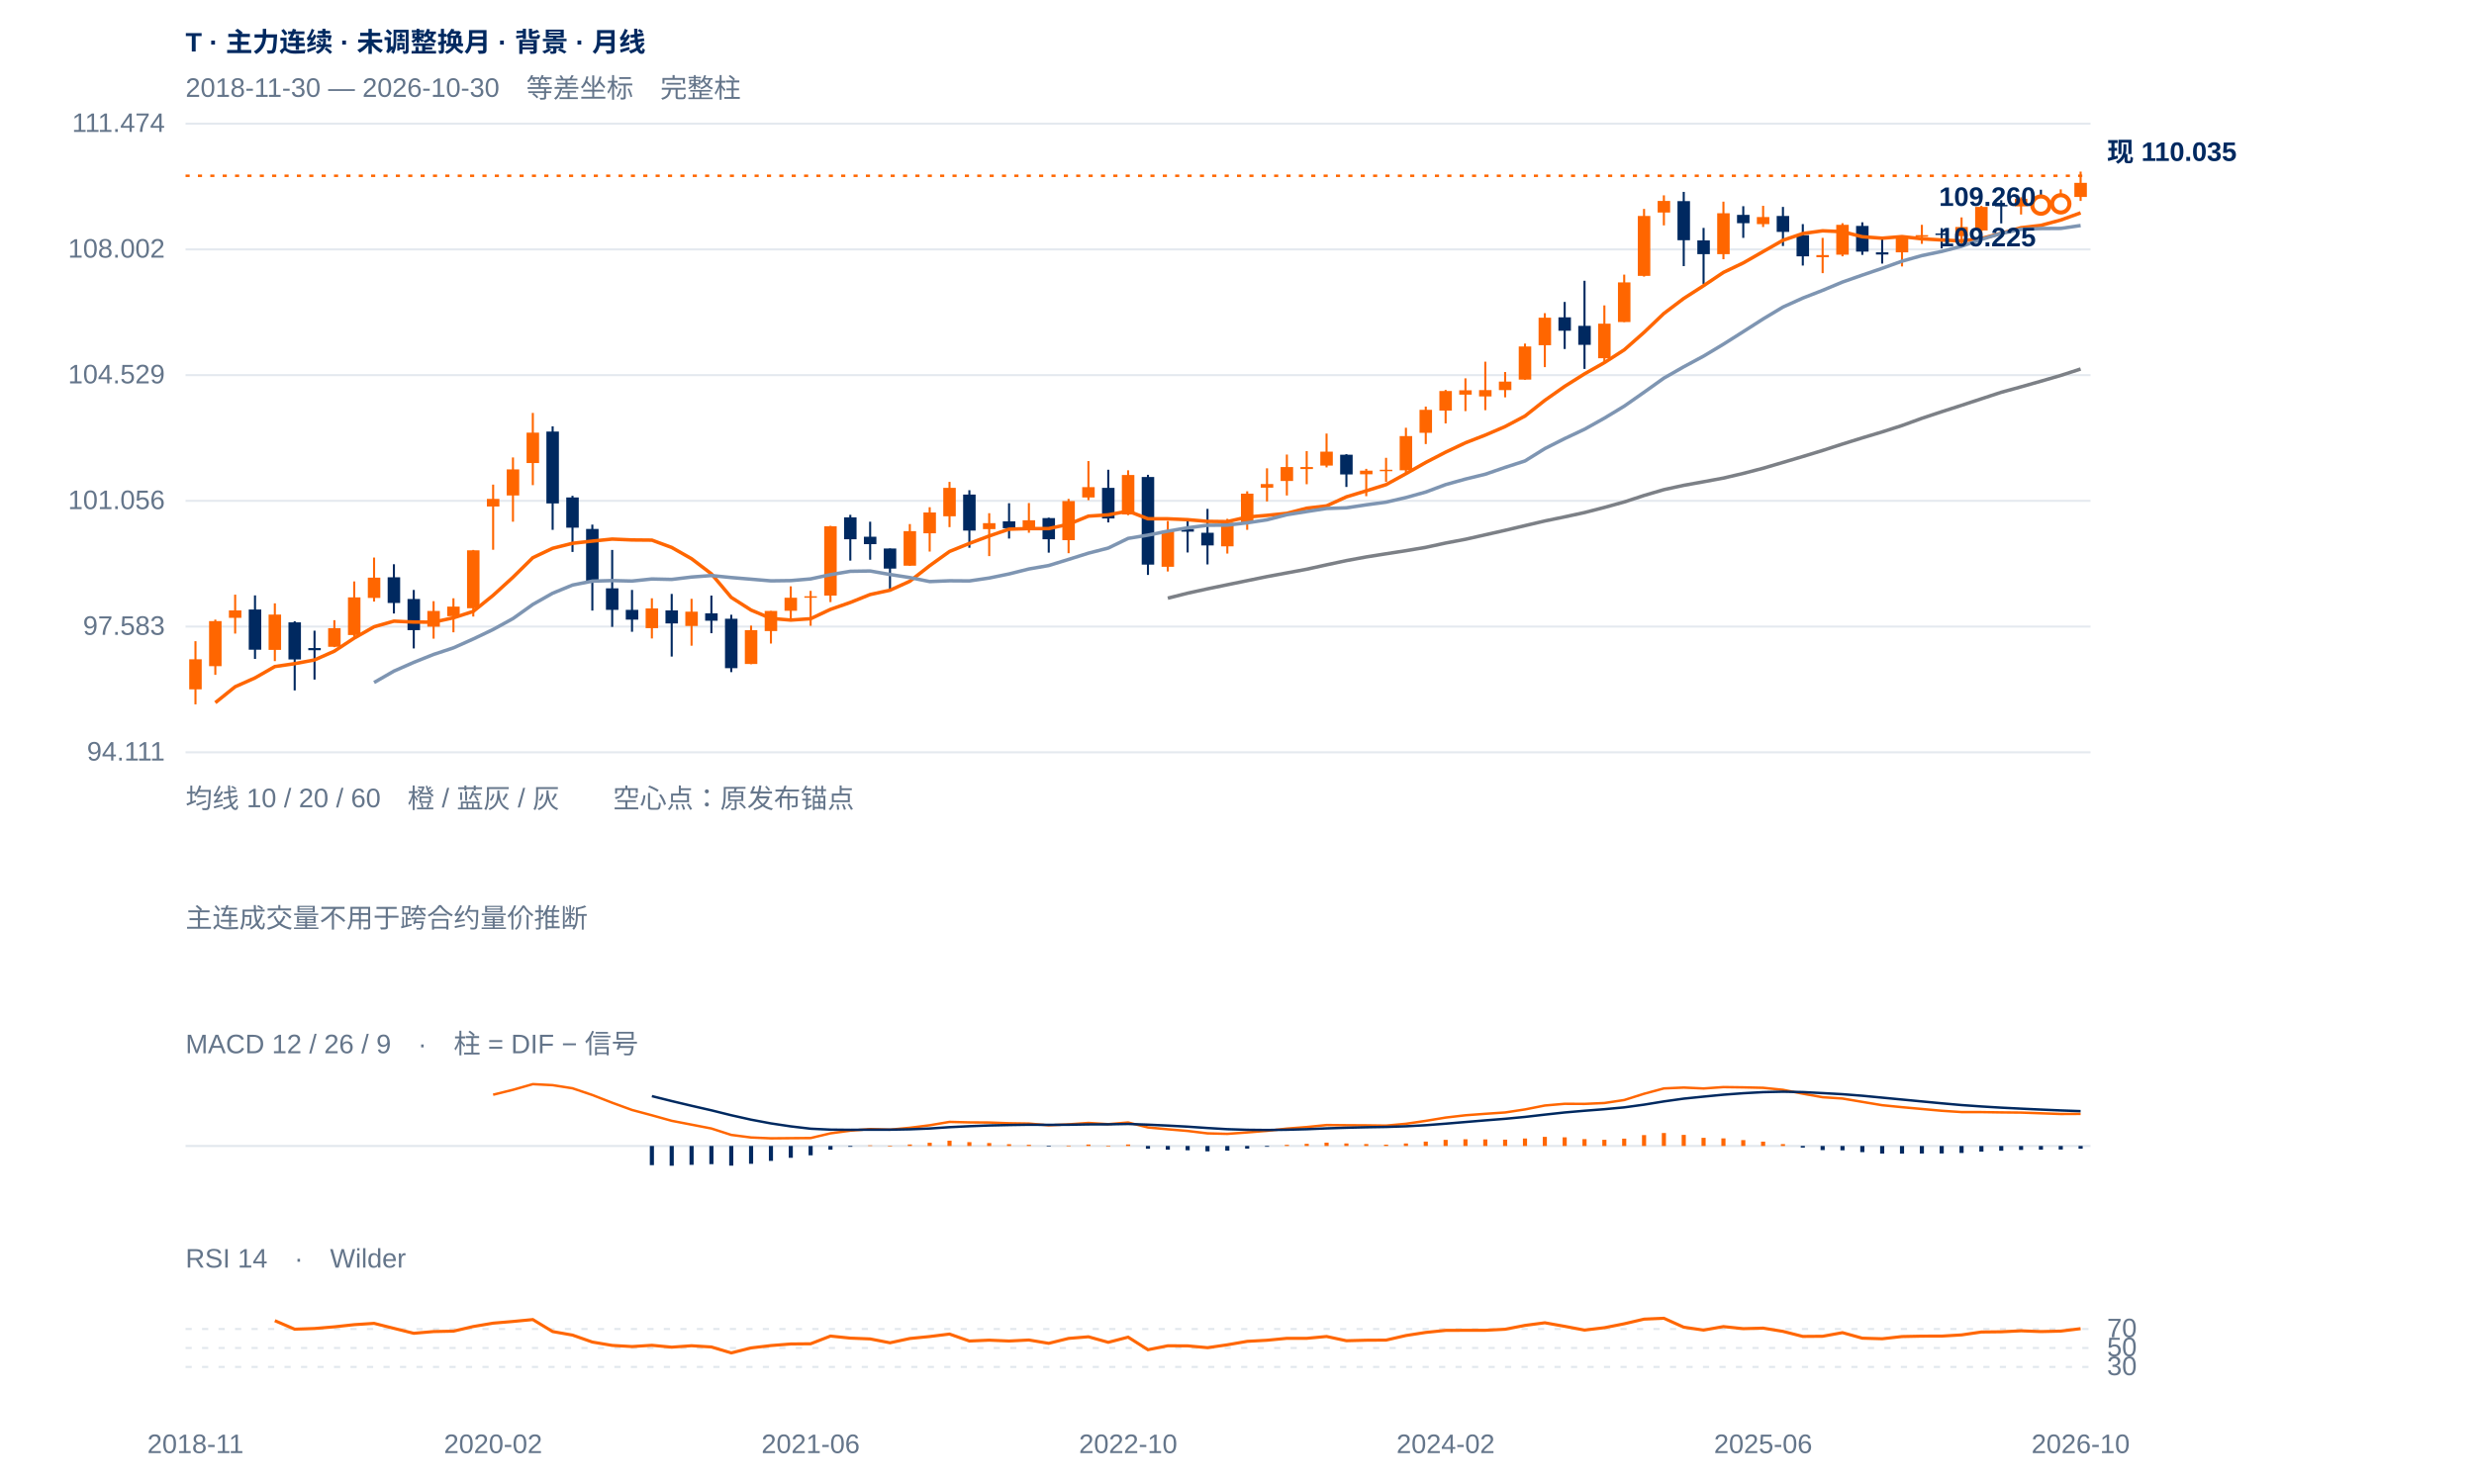
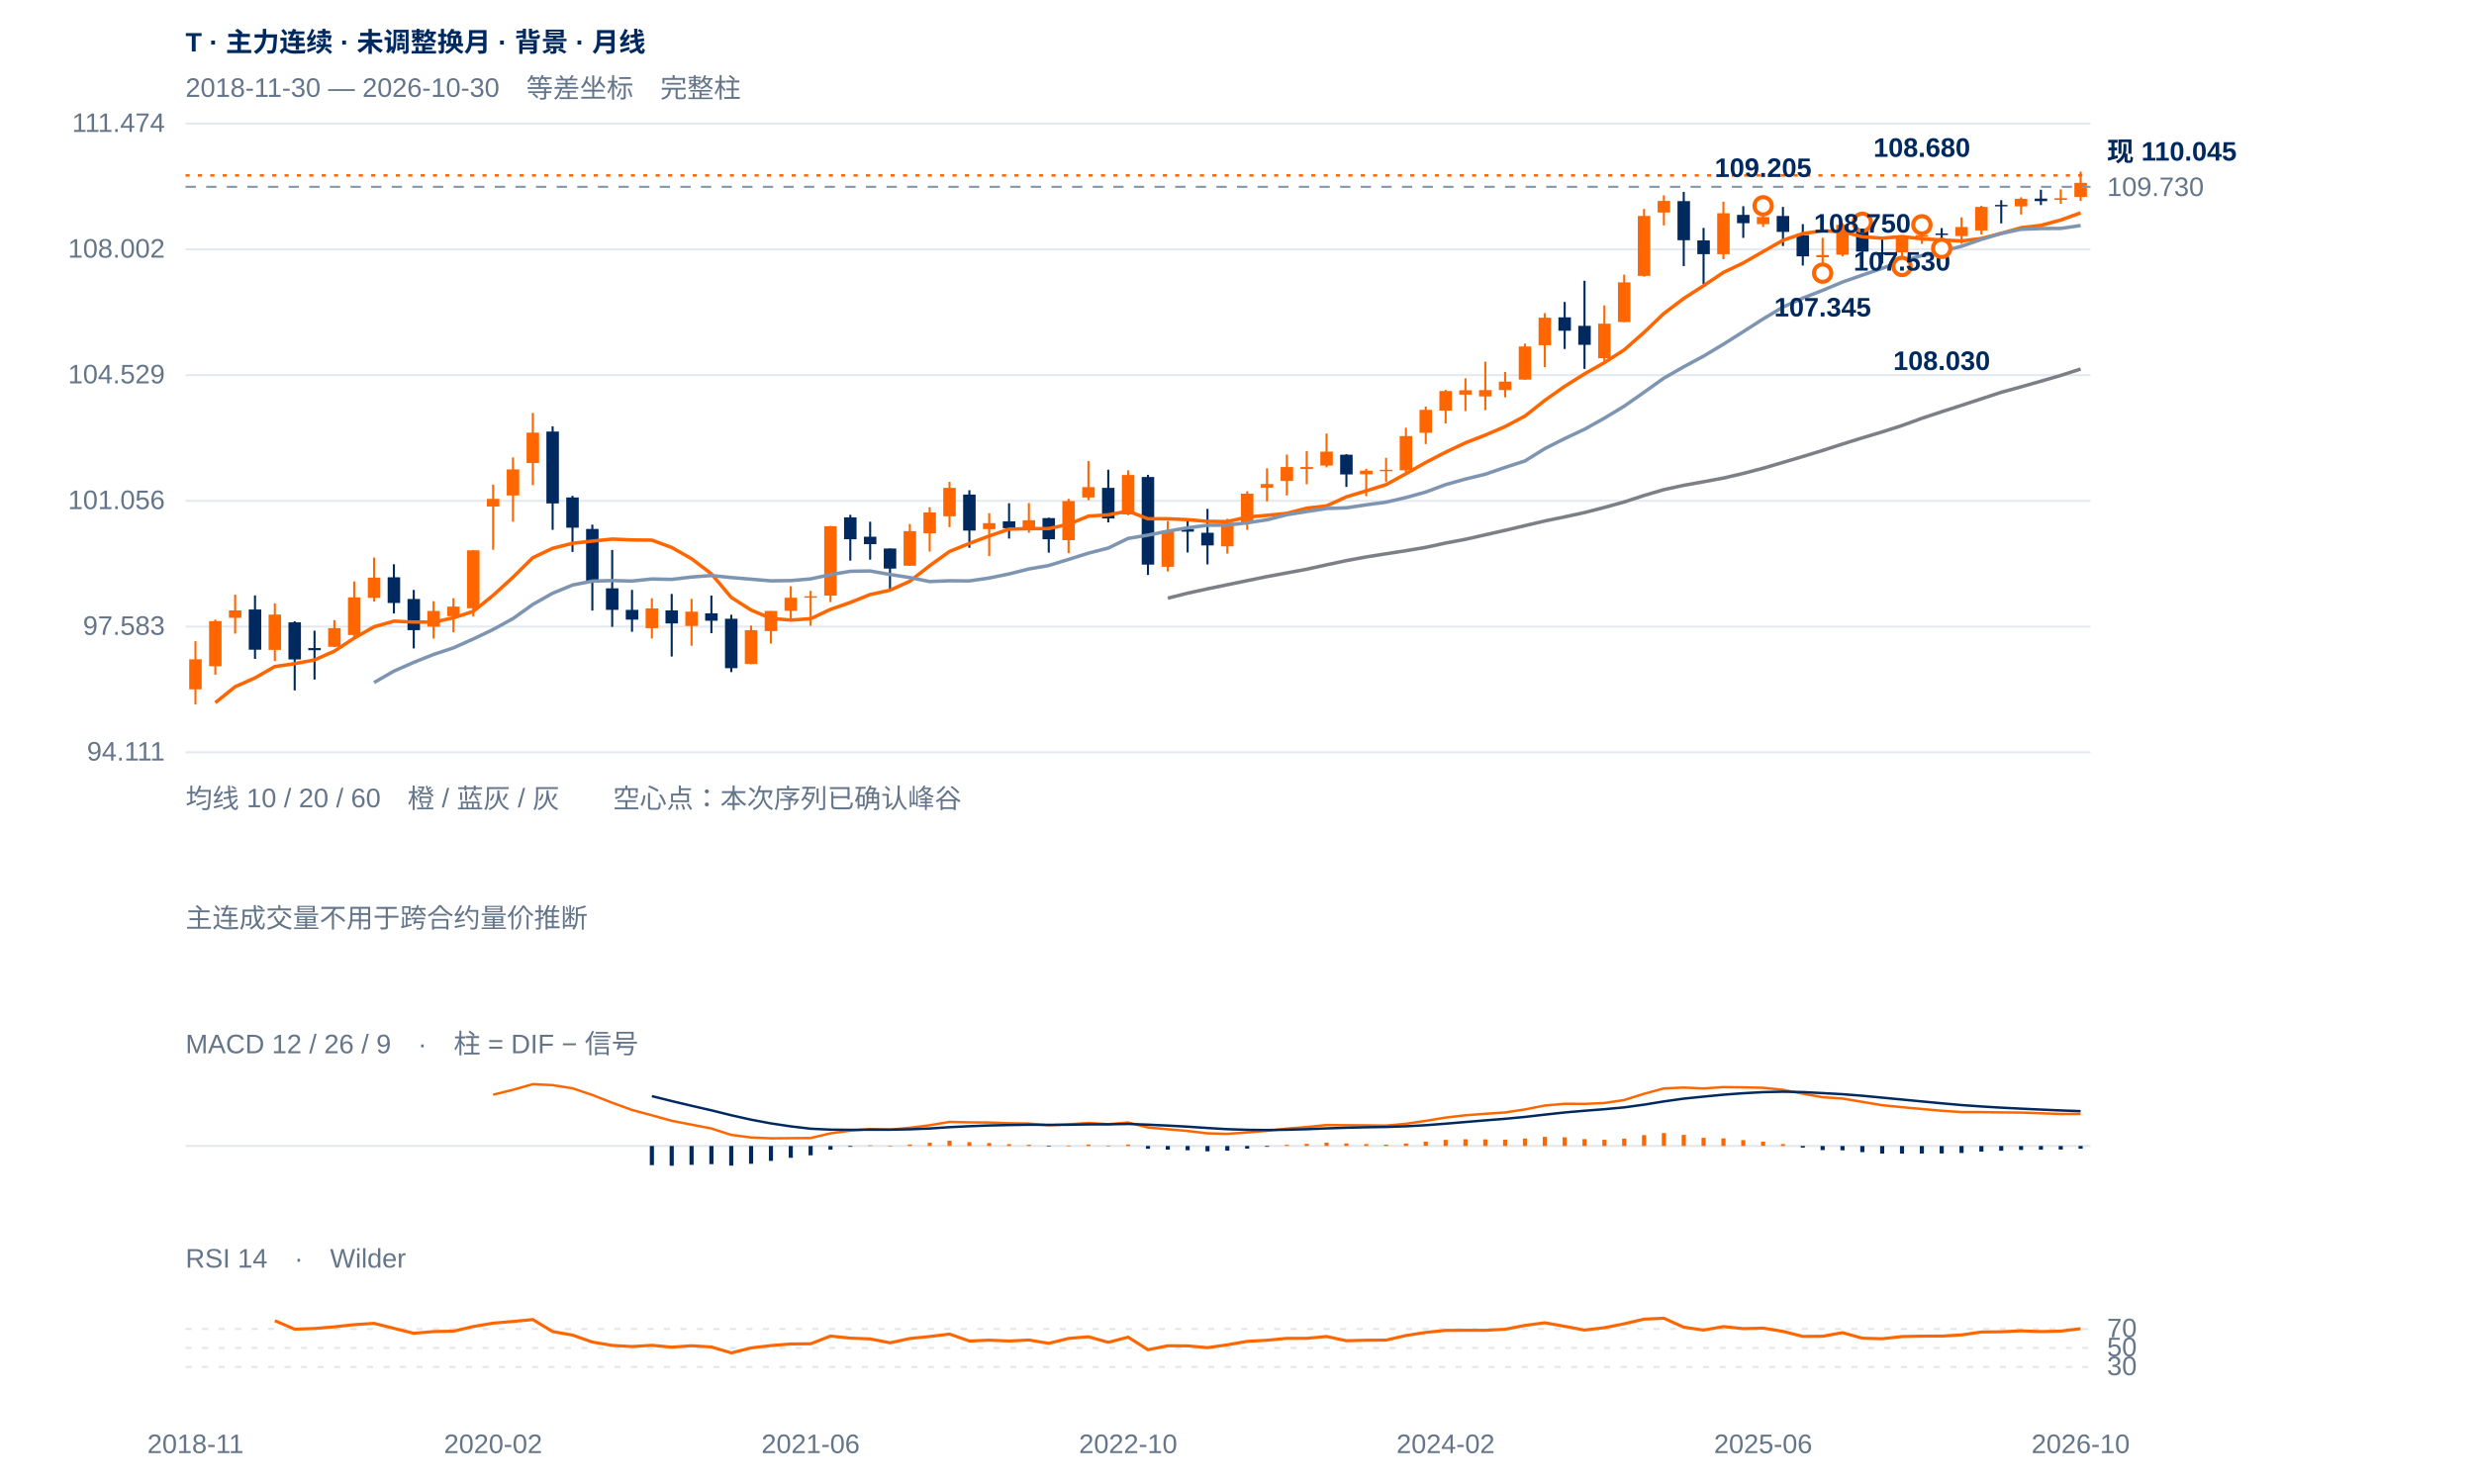
<svg xmlns="http://www.w3.org/2000/svg" viewBox="0 0 1200 720" role="img" aria-label="T 月线 真实价格与结构">
  <style>text{font:13px Microsoft YaHei,Arial,sans-serif;fill:#64758a}.b{font-weight:700;fill:#002960}</style>
  <rect width="100%" height="100%" fill="#fff" />
  <text x="90.00" y="25.00" text-anchor="start" class="b">T · 主力连续 · 未调整换月 · 背景 · 月线</text>
  <text x="90.00" y="47.00" text-anchor="start">2018-11-30 — 2026-10-30　等差坐标　完整柱</text>
  <polyline points="90.00,365.00 1014.00,365.00" fill="none" stroke="#e4e9ef" stroke-width="1" />
  <text x="80.00" y="369.00" text-anchor="end">94.111</text>
  <polyline points="90.00,304.00 1014.00,304.00" fill="none" stroke="#e4e9ef" stroke-width="1" />
  <text x="80.00" y="308.00" text-anchor="end">97.583</text>
  <polyline points="90.00,243.00 1014.00,243.00" fill="none" stroke="#e4e9ef" stroke-width="1" />
  <text x="80.00" y="247.00" text-anchor="end">101.056</text>
  <polyline points="90.00,182.00 1014.00,182.00" fill="none" stroke="#e4e9ef" stroke-width="1" />
  <text x="80.00" y="186.00" text-anchor="end">104.529</text>
  <polyline points="90.00,121.00 1014.00,121.00" fill="none" stroke="#e4e9ef" stroke-width="1" />
  <text x="80.00" y="125.00" text-anchor="end">108.002</text>
  <polyline points="90.00,60.00 1014.00,60.00" fill="none" stroke="#e4e9ef" stroke-width="1" />
  <text x="80.00" y="64.00" text-anchor="end">111.474</text>
  <g>
    <path d="M94.81,311.09V341.74" stroke="#FF6600" />
    <rect x="91.78" y="319.87" width="6.06" height="14.58" fill="#FF6600" />
  </g>
  <g>
    <path d="M104.44,300.63V327.42" stroke="#FF6600" />
    <rect x="101.41" y="301.34" width="6.06" height="21.87" fill="#FF6600" />
  </g>
  <g>
    <path d="M114.06,288.51V307.40" stroke="#FF6600" />
    <rect x="111.03" y="296.16" width="6.06" height="3.60" fill="#FF6600" />
  </g>
  <g>
    <path d="M123.69,288.87V319.69" stroke="#002960" />
    <rect x="120.66" y="295.72" width="6.06" height="19.50" fill="#002960" />
  </g>
  <g>
    <path d="M133.31,292.73V320.75" stroke="#FF6600" />
    <rect x="130.28" y="298.18" width="6.06" height="17.13" fill="#FF6600" />
  </g>
  <g>
    <path d="M142.94,301.42V334.97" stroke="#002960" />
    <rect x="139.91" y="301.95" width="6.06" height="18.00" fill="#002960" />
  </g>
  <g>
    <path d="M152.56,305.99V329.71" stroke="#002960" />
    <rect x="149.53" y="314.42" width="6.06" height="1.05" fill="#002960" />
  </g>
  <g>
    <path d="M162.19,300.90V313.98" stroke="#FF6600" />
    <rect x="159.16" y="304.76" width="6.06" height="9.05" fill="#FF6600" />
  </g>
  <g>
    <path d="M171.81,282.10V308.98" stroke="#FF6600" />
    <rect x="168.78" y="289.83" width="6.06" height="18.27" fill="#FF6600" />
  </g>
  <g>
    <path d="M181.44,270.51V291.85" stroke="#FF6600" />
    <rect x="178.41" y="280.26" width="6.06" height="9.84" fill="#FF6600" />
  </g>
  <g>
    <path d="M191.06,273.76V297.65" stroke="#002960" />
    <rect x="188.03" y="280.08" width="6.06" height="12.47" fill="#002960" />
  </g>
  <g>
    <path d="M200.69,286.23V314.60" stroke="#002960" />
    <rect x="197.66" y="290.62" width="6.06" height="15.11" fill="#002960" />
  </g>
  <g>
    <path d="M210.31,291.68V309.86" stroke="#FF6600" />
    <rect x="207.28" y="296.42" width="6.06" height="7.64" fill="#FF6600" />
  </g>
  <g>
    <path d="M219.94,290.27V306.78" stroke="#FF6600" />
    <rect x="216.91" y="294.31" width="6.06" height="4.65" fill="#FF6600" />
  </g>
  <g>
    <path d="M229.56,266.82V299.14" stroke="#FF6600" />
    <rect x="226.53" y="267.00" width="6.06" height="28.10" fill="#FF6600" />
  </g>
  <g>
    <path d="M239.19,235.12V266.73" stroke="#FF6600" />
    <rect x="236.16" y="242.05" width="6.06" height="3.69" fill="#FF6600" />
  </g>
  <g>
    <path d="M248.81,221.94V253.12" stroke="#FF6600" />
    <rect x="245.78" y="227.74" width="6.06" height="12.65" fill="#FF6600" />
  </g>
  <g>
    <path d="M258.44,200.34V235.38" stroke="#FF6600" />
    <rect x="255.41" y="209.91" width="6.06" height="14.75" fill="#FF6600" />
  </g>
  <g>
    <path d="M268.06,206.84V257.07" stroke="#002960" />
    <rect x="265.03" y="209.38" width="6.06" height="34.87" fill="#002960" />
  </g>
  <g>
    <path d="M277.69,240.56V267.79" stroke="#002960" />
    <rect x="274.66" y="241.35" width="6.06" height="14.67" fill="#002960" />
  </g>
  <g>
    <path d="M287.31,254.53V296.24" stroke="#002960" />
    <rect x="284.28" y="256.63" width="6.06" height="25.29" fill="#002960" />
  </g>
  <g>
    <path d="M296.94,266.82V304.15" stroke="#002960" />
    <rect x="293.91" y="285.44" width="6.06" height="10.45" fill="#002960" />
  </g>
  <g>
    <path d="M306.56,286.23V306.52" stroke="#002960" />
    <rect x="303.53" y="295.89" width="6.06" height="4.74" fill="#002960" />
  </g>
  <g>
    <path d="M316.19,290.27V309.77" stroke="#FF6600" />
    <rect x="313.16" y="295.19" width="6.06" height="9.57" fill="#FF6600" />
  </g>
  <g>
    <path d="M325.81,288.16V318.55" stroke="#002960" />
    <rect x="322.78" y="296.16" width="6.06" height="6.32" fill="#002960" />
  </g>
  <g>
    <path d="M335.44,290.53V313.28" stroke="#FF6600" />
    <rect x="332.41" y="296.77" width="6.06" height="6.94" fill="#FF6600" />
  </g>
  <g>
    <path d="M345.06,288.95V307.22" stroke="#002960" />
    <rect x="342.03" y="297.56" width="6.06" height="3.60" fill="#002960" />
  </g>
  <g>
    <path d="M354.69,298.26V326.10" stroke="#002960" />
    <rect x="351.66" y="300.20" width="6.06" height="23.98" fill="#002960" />
  </g>
  <g>
    <path d="M364.31,303.53V322.24" stroke="#FF6600" />
    <rect x="361.28" y="305.73" width="6.06" height="16.42" fill="#FF6600" />
  </g>
  <g>
    <path d="M373.94,296.42V312.23" stroke="#FF6600" />
    <rect x="370.91" y="296.42" width="6.06" height="9.75" fill="#FF6600" />
  </g>
  <g>
    <path d="M383.56,284.47V301.07" stroke="#FF6600" />
    <rect x="380.53" y="290.01" width="6.06" height="6.32" fill="#FF6600" />
  </g>
  <g>
    <path d="M393.19,286.67V303.62" stroke="#FF6600" />
    <rect x="390.16" y="289.30" width="6.06" height="0.70" fill="#FF6600" />
  </g>
  <g>
    <path d="M402.81,255.14V292.12" stroke="#FF6600" />
    <rect x="399.78" y="255.32" width="6.06" height="33.64" fill="#FF6600" />
  </g>
  <g>
    <path d="M412.44,249.78V272.00" stroke="#002960" />
    <rect x="409.41" y="251.01" width="6.06" height="10.63" fill="#002960" />
  </g>
  <g>
    <path d="M422.06,253.12V271.56" stroke="#002960" />
    <rect x="419.03" y="260.41" width="6.06" height="3.60" fill="#002960" />
  </g>
  <g>
    <path d="M431.69,266.12V285.70" stroke="#002960" />
    <rect x="428.66" y="266.12" width="6.06" height="9.75" fill="#002960" />
  </g>
  <g>
    <path d="M441.31,254.26V274.55" stroke="#FF6600" />
    <rect x="438.28" y="257.69" width="6.06" height="16.77" fill="#FF6600" />
  </g>
  <g>
    <path d="M450.94,246.09V267.61" stroke="#FF6600" />
    <rect x="447.91" y="248.64" width="6.06" height="10.10" fill="#FF6600" />
  </g>
  <g>
    <path d="M460.56,233.80V255.75" stroke="#FF6600" />
    <rect x="457.53" y="236.70" width="6.06" height="13.79" fill="#FF6600" />
  </g>
  <g>
    <path d="M470.19,237.84V265.77" stroke="#002960" />
    <rect x="467.16" y="239.95" width="6.06" height="17.48" fill="#002960" />
  </g>
  <g>
    <path d="M479.81,248.99V269.81" stroke="#FF6600" />
    <rect x="476.78" y="253.82" width="6.06" height="2.90" fill="#FF6600" />
  </g>
  <g>
    <path d="M489.44,244.16V261.29" stroke="#002960" />
    <rect x="486.41" y="252.94" width="6.06" height="3.34" fill="#002960" />
  </g>
  <g>
    <path d="M499.06,244.07V258.48" stroke="#FF6600" />
    <rect x="496.03" y="252.42" width="6.06" height="4.57" fill="#FF6600" />
  </g>
  <g>
    <path d="M508.69,251.19V268.14" stroke="#002960" />
    <rect x="505.66" y="251.36" width="6.06" height="10.28" fill="#002960" />
  </g>
  <g>
    <path d="M518.31,242.05V268.40" stroke="#FF6600" />
    <rect x="515.28" y="243.11" width="6.06" height="18.97" fill="#FF6600" />
  </g>
  <g>
    <path d="M527.94,223.70V242.67" stroke="#FF6600" />
    <rect x="524.91" y="236.35" width="6.06" height="5.01" fill="#FF6600" />
  </g>
  <g>
    <path d="M537.56,227.91V253.47" stroke="#002960" />
    <rect x="534.53" y="236.70" width="6.06" height="14.84" fill="#002960" />
  </g>
  <g>
    <path d="M547.19,228.18V249.96" stroke="#FF6600" />
    <rect x="544.16" y="230.46" width="6.06" height="19.15" fill="#FF6600" />
  </g>
  <g>
    <path d="M556.81,230.37V278.94" stroke="#002960" />
    <rect x="553.78" y="231.43" width="6.06" height="42.51" fill="#002960" />
  </g>
  <g>
    <path d="M566.44,252.77V277.27" stroke="#FF6600" />
    <rect x="563.41" y="257.60" width="6.06" height="17.39" fill="#FF6600" />
  </g>
  <g>
    <path d="M576.06,251.98V268.05" stroke="#002960" />
    <rect x="573.03" y="256.63" width="6.06" height="1.32" fill="#002960" />
  </g>
  <g>
    <path d="M585.69,246.88V273.85" stroke="#002960" />
    <rect x="582.66" y="258.48" width="6.06" height="6.15" fill="#002960" />
  </g>
  <g>
    <path d="M595.31,251.71V268.58" stroke="#FF6600" />
    <rect x="592.28" y="253.56" width="6.06" height="11.51" fill="#FF6600" />
  </g>
  <g>
    <path d="M604.94,238.37V257.07" stroke="#FF6600" />
    <rect x="601.91" y="239.51" width="6.06" height="14.23" fill="#FF6600" />
  </g>
  <g>
    <path d="M614.56,227.21V243.28" stroke="#FF6600" />
    <rect x="611.53" y="234.85" width="6.06" height="1.76" fill="#FF6600" />
  </g>
  <g>
    <path d="M624.19,220.54V240.39" stroke="#FF6600" />
    <rect x="621.16" y="226.60" width="6.06" height="6.76" fill="#FF6600" />
  </g>
  <g>
    <path d="M633.81,218.87V234.94" stroke="#FF6600" />
    <rect x="630.78" y="226.60" width="6.06" height="0.97" fill="#FF6600" />
  </g>
  <g>
    <path d="M643.44,210.35V226.77" stroke="#FF6600" />
    <rect x="640.41" y="219.13" width="6.06" height="6.76" fill="#FF6600" />
  </g>
  <g>
    <path d="M653.06,220.36V236.26" stroke="#002960" />
    <rect x="650.03" y="220.62" width="6.06" height="9.57" fill="#002960" />
  </g>
  <g>
    <path d="M662.69,227.47V240.74" stroke="#FF6600" />
    <rect x="659.66" y="228.35" width="6.06" height="1.76" fill="#FF6600" />
  </g>
  <g>
    <path d="M672.31,222.12V233.80" stroke="#FF6600" />
    <rect x="669.28" y="227.91" width="6.06" height="0.70" fill="#FF6600" />
  </g>
  <g>
    <path d="M681.94,207.54V229.41" stroke="#FF6600" />
    <rect x="678.91" y="211.58" width="6.06" height="16.60" fill="#FF6600" />
  </g>
  <g>
    <path d="M691.56,197.26V215.44" stroke="#FF6600" />
    <rect x="688.53" y="198.84" width="6.06" height="11.15" fill="#FF6600" />
  </g>
  <g>
    <path d="M701.19,189.18V205.43" stroke="#FF6600" />
    <rect x="698.16" y="189.71" width="6.06" height="9.49" fill="#FF6600" />
  </g>
  <g>
    <path d="M710.81,183.56V199.46" stroke="#FF6600" />
    <rect x="707.78" y="189.36" width="6.06" height="2.11" fill="#FF6600" />
  </g>
  <g>
    <path d="M720.44,175.48V199.02" stroke="#FF6600" />
    <rect x="717.41" y="189.27" width="6.06" height="3.07" fill="#FF6600" />
  </g>
  <g>
    <path d="M730.06,180.49V192.78" stroke="#FF6600" />
    <rect x="727.03" y="185.14" width="6.06" height="4.13" fill="#FF6600" />
  </g>
  <g>
    <path d="M739.69,166.70V184.26" stroke="#FF6600" />
    <rect x="736.66" y="168.10" width="6.06" height="16.07" fill="#FF6600" />
  </g>
  <g>
    <path d="M749.31,151.94V178.12" stroke="#FF6600" />
    <rect x="746.28" y="154.14" width="6.06" height="13.35" fill="#FF6600" />
  </g>
  <g>
    <path d="M758.94,146.50V169.33" stroke="#002960" />
    <rect x="755.91" y="153.96" width="6.06" height="6.50" fill="#002960" />
  </g>
  <g>
    <path d="M768.56,136.22V178.99" stroke="#002960" />
    <rect x="765.53" y="158.09" width="6.06" height="9.22" fill="#002960" />
  </g>
  <g>
    <path d="M778.19,148.17V175.31" stroke="#FF6600" />
    <rect x="775.16" y="157.04" width="6.06" height="16.77" fill="#FF6600" />
  </g>
  <g>
    <path d="M787.81,133.24V156.25" stroke="#FF6600" />
    <rect x="784.78" y="137.01" width="6.06" height="19.23" fill="#FF6600" />
  </g>
  <g>
    <path d="M797.44,101.36V134.20" stroke="#FF6600" />
    <rect x="794.41" y="104.78" width="6.06" height="29.07" fill="#FF6600" />
  </g>
  <g>
    <path d="M807.06,94.77V109.35" stroke="#FF6600" />
    <rect x="804.03" y="97.49" width="6.06" height="5.62" fill="#FF6600" />
  </g>
  <g>
    <path d="M816.69,93.10V129.11" stroke="#002960" />
    <rect x="813.66" y="97.58" width="6.06" height="18.97" fill="#002960" />
  </g>
  <g>
    <path d="M826.31,110.58V137.80" stroke="#002960" />
    <rect x="823.28" y="116.64" width="6.06" height="6.67" fill="#002960" />
  </g>
  <g>
    <path d="M835.94,97.84V125.77" stroke="#FF6600" />
    <rect x="832.91" y="103.46" width="6.06" height="19.85" fill="#FF6600" />
  </g>
  <g>
    <path d="M845.56,100.04V115.41" stroke="#002960" />
    <rect x="842.53" y="104.25" width="6.06" height="4.04" fill="#002960" />
  </g>
  <g>
    <path d="M855.19,99.86V110.14" stroke="#FF6600" />
    <rect x="852.16" y="105.31" width="6.06" height="3.43" fill="#FF6600" />
  </g>
  <g>
    <path d="M864.81,100.39V119.36" stroke="#002960" />
    <rect x="861.78" y="104.78" width="6.06" height="7.73" fill="#002960" />
  </g>
  <g>
    <path d="M874.44,108.73V128.84" stroke="#002960" />
    <rect x="871.41" y="114.09" width="6.06" height="10.28" fill="#002960" />
  </g>
  <g>
    <path d="M884.06,115.41V132.53" stroke="#FF6600" />
    <rect x="881.03" y="123.75" width="6.06" height="1.05" fill="#FF6600" />
  </g>
  <g>
    <path d="M893.69,108.29V124.37" stroke="#FF6600" />
    <rect x="890.66" y="109.08" width="6.06" height="14.49" fill="#FF6600" />
  </g>
  <g>
    <path d="M903.31,107.85V123.66" stroke="#002960" />
    <rect x="900.28" y="109.61" width="6.06" height="12.47" fill="#002960" />
  </g>
  <g>
    <path d="M912.94,115.23V127.88" stroke="#002960" />
    <rect x="909.91" y="122.43" width="6.06" height="1.05" fill="#002960" />
  </g>
  <g>
    <path d="M922.56,114.97V129.28" stroke="#FF6600" />
    <rect x="919.53" y="115.58" width="6.06" height="6.85" fill="#FF6600" />
  </g>
  <g>
    <path d="M932.19,109.08V118.31" stroke="#FF6600" />
    <rect x="929.16" y="114.09" width="6.06" height="0.79" fill="#FF6600" />
  </g>
  <g>
    <path d="M941.81,110.66V120.50" stroke="#002960" />
    <rect x="938.78" y="113.30" width="6.06" height="0.70" fill="#002960" />
  </g>
  <g>
    <path d="M951.44,105.48V118.31" stroke="#FF6600" />
    <rect x="948.41" y="110.14" width="6.06" height="4.39" fill="#FF6600" />
  </g>
  <g>
    <path d="M961.06,99.86V113.74" stroke="#FF6600" />
    <rect x="958.03" y="100.39" width="6.06" height="11.42" fill="#FF6600" />
  </g>
  <g>
    <path d="M970.69,97.14V108.38" stroke="#002960" />
    <rect x="967.66" y="99.42" width="6.06" height="0.70" fill="#002960" />
  </g>
  <g>
    <path d="M980.31,95.73V104.08" stroke="#FF6600" />
    <rect x="977.28" y="96.44" width="6.06" height="3.69" fill="#FF6600" />
  </g>
  <g>
    <path d="M989.94,92.05V99.51" stroke="#002960" />
    <rect x="986.91" y="96.35" width="6.06" height="1.23" fill="#002960" />
  </g>
  <g>
    <path d="M999.56,91.87V98.90" stroke="#FF6600" />
    <rect x="996.53" y="96.17" width="6.06" height="0.79" fill="#FF6600" />
  </g>
  <g>
    <path d="M1009.19,83.26V97.49" stroke="#FF6600" />
    <rect x="1006.16" y="88.71" width="6.06" height="6.85" fill="#FF6600" />
  </g>
  <polyline points="104.44,340.91 114.06,333.19 123.69,328.90 133.31,323.39 142.94,321.99 152.56,320.18 162.19,315.92 171.81,309.59 181.44,304.10 191.06,301.37 200.69,301.81 210.31,301.84 219.94,299.75 229.56,296.63 239.19,288.84 248.81,280.07 258.44,270.58 268.06,266.02 277.69,263.60 287.31,262.53 296.94,261.55 306.56,261.97 316.19,262.06 325.81,265.61 335.44,271.08 345.06,278.42 354.69,289.85 364.31,296.00 373.94,300.04 383.56,300.85 393.19,300.19 402.81,295.65 412.44,292.30 422.06,288.45 431.69,286.36 441.31,282.01 450.94,274.46 460.56,267.56 470.19,263.66 479.81,260.04 489.44,256.74 499.06,256.45 508.69,256.45 518.31,254.36 527.94,250.41 537.56,249.79 547.19,247.97 556.81,251.70 566.44,251.71 576.06,252.13 585.69,252.96 595.31,253.08 604.94,250.86 614.56,250.04 624.19,249.06 633.81,246.57 643.44,245.44 653.06,241.06 662.69,238.14 672.31,235.13 681.94,229.83 691.56,224.36 701.19,219.38 710.81,214.83 720.44,211.09 730.06,206.95 739.69,201.85 749.31,194.24 758.94,187.45 768.56,181.39 778.19,175.94 787.81,169.75 797.44,161.26 807.06,152.08 816.69,144.80 826.31,138.62 835.94,132.16 845.56,127.57 855.19,122.06 864.81,116.58 874.44,113.31 884.06,111.98 893.69,112.41 903.31,114.87 912.94,115.57 922.56,114.79 932.19,115.86 941.81,116.43 951.44,116.91 961.06,115.70 970.69,113.22 980.31,110.49 989.94,109.34 999.56,106.75 1009.19,103.27" fill="none" stroke="#FF6600" stroke-width="1.7" />
  <polyline points="181.44,331.14 191.06,325.61 200.69,321.36 210.31,317.51 219.94,314.32 229.56,310.01 239.19,305.41 248.81,300.12 258.44,293.25 268.06,287.81 277.69,283.85 287.31,281.95 296.94,281.68 306.56,281.91 316.19,280.90 325.81,281.12 335.44,279.96 345.06,279.24 354.69,280.21 364.31,281.01 373.94,281.82 383.56,281.69 393.19,280.87 402.81,278.81 412.44,277.18 422.06,277.03 431.69,278.72 441.31,280.22 450.94,282.16 460.56,281.78 470.19,281.85 479.81,280.44 489.44,278.46 499.06,276.05 508.69,274.37 518.31,271.41 527.94,268.38 537.56,265.90 547.19,261.22 556.81,259.63 566.44,257.69 576.06,256.08 585.69,254.85 595.31,254.76 604.94,253.66 614.56,252.20 624.19,249.73 633.81,248.18 643.44,246.70 653.06,246.38 662.69,244.93 672.31,243.63 681.94,241.40 691.56,238.72 701.19,235.12 710.81,232.43 720.44,230.08 730.06,226.76 739.69,223.64 749.31,217.65 758.94,212.79 768.56,208.26 778.19,202.88 787.81,197.06 797.44,190.32 807.06,183.45 816.69,177.95 826.31,172.78 835.94,167.00 845.56,160.91 855.19,154.75 864.81,148.98 874.44,144.62 884.06,140.87 893.69,136.84 903.31,133.47 912.94,130.18 922.56,126.71 932.19,124.01 941.81,122.00 951.44,119.48 961.06,116.14 970.69,113.26 980.31,111.24 989.94,110.88 999.56,110.81 1009.19,109.42" fill="none" stroke="#7e95b2" stroke-width="1.7" />
  <polyline points="566.44,290.22 576.06,287.80 585.69,285.69 595.31,283.70 604.94,281.72 614.56,279.75 624.19,277.96 633.81,276.17 643.44,274.04 653.06,271.99 662.69,270.21 672.31,268.68 681.94,267.18 691.56,265.56 701.19,263.47 710.81,261.65 720.44,259.47 730.06,257.30 739.69,255.02 749.31,252.76 758.94,250.77 768.56,248.68 778.19,246.20 787.81,243.54 797.44,240.39 807.06,237.56 816.69,235.47 826.31,233.73 835.94,231.95 845.56,229.69 855.19,227.18 864.81,224.35 874.44,221.49 884.06,218.55 893.69,215.44 903.31,212.44 912.94,209.55 922.56,206.46 932.19,202.95 941.81,199.76 951.44,196.65 961.06,193.49 970.69,190.33 980.31,187.68 989.94,184.95 999.56,182.15 1009.19,179.03" fill="none" stroke="#7c8086" stroke-width="1.7" />
-   <polyline points="90.00,85.28 1014.00,85.28" fill="none" stroke="#FF6600" stroke-width="1.2" stroke-dasharray="2 4" />
-   <text x="1022.00" y="78.28" text-anchor="start" class="b">现 110.035</text>
-   <circle cx="989.94" cy="99.51" r="4.2" fill="#fff" stroke="#FF6600" stroke-width="2" />
-   <text x="964.00" y="119.51" text-anchor="middle" class="b">109.225</text>
-   <circle cx="999.56" cy="98.90" r="4.2" fill="#fff" stroke="#FF6600" stroke-width="2" />
-   <text x="964.00" y="99.90" text-anchor="middle" class="b">109.260</text>
-   <text x="90.00" y="392.00" text-anchor="start">均线 10 / 20 / 60　橙 / 蓝灰 / 灰　　空心点：原发布锚点</text>
+   <polyline points="90.00,90.64 1014.00,90.64" fill="none" stroke="#8196ae" stroke-width="1" stroke-dasharray="5 5" />
+   <text x="1022.00" y="95.11" text-anchor="start">109.730</text>
+   <polyline points="90.00,85.11 1014.00,85.11" fill="none" stroke="#FF6600" stroke-width="1.2" stroke-dasharray="2 4" />
+   <text x="1022.00" y="78.11" text-anchor="start" class="b">现 110.045</text>
+   <text x="90.00" y="392.00" text-anchor="start">均线 10 / 20 / 60　橙 / 蓝灰 / 灰　　空心点：本次序列已确认峰谷</text>
  <text x="90.00" y="450.00" text-anchor="start">主连成交量不用于跨合约量价推断</text>
  <text x="90.00" y="511.00" text-anchor="start">MACD 12 / 26 / 9　·　柱 = DIF − 信号</text>
  <polyline points="90.00,556.00 1014.00,556.00" fill="none" stroke="#e1e7ed" stroke-width="1" />
  <rect x="315.19" y="556.00" width="2" height="9.30" fill="#002960" />
  <rect x="324.81" y="556.00" width="2" height="9.59" fill="#002960" />
  <rect x="334.44" y="556.00" width="2" height="9.15" fill="#002960" />
  <rect x="344.06" y="556.00" width="2" height="8.82" fill="#002960" />
  <rect x="353.69" y="556.00" width="2" height="9.54" fill="#002960" />
  <rect x="363.31" y="556.00" width="2" height="8.64" fill="#002960" />
  <rect x="372.94" y="556.00" width="2" height="7.23" fill="#002960" />
  <rect x="382.56" y="556.00" width="2" height="5.73" fill="#002960" />
  <rect x="392.19" y="556.00" width="2" height="4.53" fill="#002960" />
  <rect x="401.81" y="556.00" width="2" height="1.80" fill="#002960" />
  <rect x="411.44" y="556.00" width="2" height="0.40" fill="#002960" />
  <rect x="421.06" y="555.70" width="2" height="0.30" fill="#FF6600" />
  <rect x="430.69" y="555.99" width="2" height="0.30" fill="#FF6600" />
  <rect x="440.31" y="555.26" width="2" height="0.74" fill="#FF6600" />
  <rect x="449.94" y="554.44" width="2" height="1.56" fill="#FF6600" />
  <rect x="459.56" y="553.43" width="2" height="2.57" fill="#FF6600" />
  <rect x="469.19" y="554.14" width="2" height="1.86" fill="#FF6600" />
  <rect x="478.81" y="554.57" width="2" height="1.43" fill="#FF6600" />
  <rect x="488.44" y="555.14" width="2" height="0.86" fill="#FF6600" />
  <rect x="498.06" y="555.43" width="2" height="0.57" fill="#FF6600" />
  <rect x="507.69" y="556.00" width="2" height="0.30" fill="#002960" />
  <rect x="517.31" y="555.81" width="2" height="0.30" fill="#FF6600" />
  <rect x="526.94" y="555.29" width="2" height="0.71" fill="#FF6600" />
  <rect x="536.56" y="555.92" width="2" height="0.30" fill="#FF6600" />
  <rect x="546.19" y="555.27" width="2" height="0.73" fill="#FF6600" />
  <rect x="555.81" y="556.00" width="2" height="1.35" fill="#002960" />
  <rect x="565.44" y="556.00" width="2" height="1.79" fill="#002960" />
  <rect x="575.06" y="556.00" width="2" height="2.08" fill="#002960" />
  <rect x="584.69" y="556.00" width="2" height="2.60" fill="#002960" />
  <rect x="594.31" y="556.00" width="2" height="2.27" fill="#002960" />
  <rect x="603.94" y="556.00" width="2" height="1.27" fill="#002960" />
  <rect x="613.56" y="556.00" width="2" height="0.39" fill="#002960" />
  <rect x="623.19" y="555.45" width="2" height="0.55" fill="#FF6600" />
  <rect x="632.81" y="554.96" width="2" height="1.04" fill="#FF6600" />
  <rect x="642.44" y="554.38" width="2" height="1.62" fill="#FF6600" />
  <rect x="652.06" y="554.77" width="2" height="1.23" fill="#FF6600" />
  <rect x="661.69" y="555.07" width="2" height="0.93" fill="#FF6600" />
  <rect x="671.31" y="555.36" width="2" height="0.64" fill="#FF6600" />
  <rect x="680.94" y="554.78" width="2" height="1.22" fill="#FF6600" />
  <rect x="690.56" y="553.88" width="2" height="2.12" fill="#FF6600" />
  <rect x="700.19" y="553.03" width="2" height="2.97" fill="#FF6600" />
  <rect x="709.81" y="552.74" width="2" height="3.26" fill="#FF6600" />
  <rect x="719.44" y="552.82" width="2" height="3.18" fill="#FF6600" />
  <rect x="729.06" y="552.93" width="2" height="3.07" fill="#FF6600" />
  <rect x="738.69" y="552.37" width="2" height="3.63" fill="#FF6600" />
  <rect x="748.31" y="551.58" width="2" height="4.42" fill="#FF6600" />
  <rect x="757.94" y="551.80" width="2" height="4.20" fill="#FF6600" />
  <rect x="767.56" y="552.67" width="2" height="3.33" fill="#FF6600" />
  <rect x="777.19" y="553.00" width="2" height="3.00" fill="#FF6600" />
  <rect x="786.81" y="552.44" width="2" height="3.56" fill="#FF6600" />
  <rect x="796.44" y="550.72" width="2" height="5.28" fill="#FF6600" />
  <rect x="806.06" y="549.71" width="2" height="6.29" fill="#FF6600" />
  <rect x="815.69" y="550.62" width="2" height="5.38" fill="#FF6600" />
  <rect x="825.31" y="552.05" width="2" height="3.95" fill="#FF6600" />
  <rect x="834.94" y="552.31" width="2" height="3.69" fill="#FF6600" />
  <rect x="844.56" y="553.15" width="2" height="2.85" fill="#FF6600" />
  <rect x="854.19" y="553.90" width="2" height="2.10" fill="#FF6600" />
  <rect x="863.81" y="555.10" width="2" height="0.90" fill="#FF6600" />
  <rect x="873.44" y="556.00" width="2" height="0.78" fill="#002960" />
  <rect x="883.06" y="556.00" width="2" height="2.00" fill="#002960" />
  <rect x="892.69" y="556.00" width="2" height="2.10" fill="#002960" />
  <rect x="902.31" y="556.00" width="2" height="2.98" fill="#002960" />
  <rect x="911.94" y="556.00" width="2" height="3.68" fill="#002960" />
  <rect x="921.56" y="556.00" width="2" height="3.71" fill="#002960" />
  <rect x="931.19" y="556.00" width="2" height="3.66" fill="#002960" />
  <rect x="940.81" y="556.00" width="2" height="3.63" fill="#002960" />
  <rect x="950.44" y="556.00" width="2" height="3.40" fill="#002960" />
  <rect x="960.06" y="556.00" width="2" height="2.74" fill="#002960" />
  <rect x="969.69" y="556.00" width="2" height="2.31" fill="#002960" />
  <rect x="979.31" y="556.00" width="2" height="1.92" fill="#002960" />
  <rect x="988.94" y="556.00" width="2" height="1.80" fill="#002960" />
  <rect x="998.56" y="556.00" width="2" height="1.72" fill="#002960" />
  <rect x="1008.19" y="556.00" width="2" height="1.33" fill="#002960" />
  <polyline points="239.19,531.13 248.81,528.75 258.44,526.00 268.06,526.49 277.69,528.01 287.31,531.26 296.94,535.02 306.56,538.53 316.19,541.11 325.81,543.79 335.44,545.65 345.06,547.52 354.69,550.63 364.31,551.88 373.94,552.29 383.56,552.21 393.19,552.15 402.81,549.87 412.44,548.57 422.06,547.79 431.69,548.08 441.31,547.17 450.94,545.95 460.56,544.31 470.19,544.55 479.81,544.62 489.44,544.98 499.06,545.12 508.69,545.98 518.31,545.51 527.94,544.82 537.56,545.42 547.19,544.60 556.81,547.01 566.44,547.90 576.06,548.71 585.69,549.88 595.31,550.12 604.94,549.43 614.56,548.65 624.19,547.57 633.81,546.82 643.44,545.84 653.06,545.93 662.69,545.99 672.31,546.12 681.94,545.23 691.56,543.81 701.19,542.22 710.81,541.10 720.44,540.39 730.06,539.74 739.69,538.27 749.31,536.37 758.94,535.54 768.56,535.58 778.19,535.16 787.81,533.71 797.44,530.67 807.06,528.08 816.69,527.66 826.31,528.10 835.94,527.43 845.56,527.56 855.19,527.78 864.81,528.76 874.44,530.64 884.06,532.35 893.69,532.98 903.31,534.61 912.94,536.22 922.56,537.18 932.19,538.05 941.81,538.92 951.44,539.55 961.06,539.56 970.69,539.71 980.31,539.80 989.94,540.14 999.56,540.48 1009.19,540.43" fill="none" stroke="#FF6600" stroke-width="1.2" />
  <polyline points="316.19,531.81 325.81,534.21 335.44,536.50 345.06,538.70 354.69,541.09 364.31,543.24 373.94,545.05 383.56,546.49 393.19,547.62 402.81,548.07 412.44,548.17 422.06,548.09 431.69,548.09 441.31,547.91 450.94,547.52 460.56,546.87 470.19,546.41 479.81,546.05 489.44,545.84 499.06,545.69 508.69,545.75 518.31,545.70 527.94,545.53 537.56,545.50 547.19,545.32 556.81,545.66 566.44,546.11 576.06,546.63 585.69,547.28 595.31,547.85 604.94,548.16 614.56,548.26 624.19,548.12 633.81,547.86 643.44,547.46 653.06,547.15 662.69,546.92 672.31,546.76 681.94,546.45 691.56,545.92 701.19,545.18 710.81,544.37 720.44,543.57 730.06,542.81 739.69,541.90 749.31,540.79 758.94,539.74 768.56,538.91 778.19,538.16 787.81,537.27 797.44,535.95 807.06,534.38 816.69,533.03 826.31,532.05 835.94,531.12 845.56,530.41 855.19,529.88 864.81,529.66 874.44,529.85 884.06,530.35 893.69,530.88 903.31,531.63 912.94,532.55 922.56,533.47 932.19,534.39 941.81,535.30 951.44,536.15 961.06,536.83 970.69,537.41 980.31,537.89 989.94,538.34 999.56,538.76 1009.19,539.10" fill="none" stroke="#002960" stroke-width="1.2" />
  <text x="90.00" y="615.00" text-anchor="start">RSI 14　·　Wilder</text>
  <polyline points="90.00,663.20 1014.00,663.20" fill="none" stroke="#e1e7ed" stroke-width="1" stroke-dasharray="3 5" />
  <text x="1022.00" y="667.20" text-anchor="start">30</text>
  <polyline points="90.00,654.00 1014.00,654.00" fill="none" stroke="#e1e7ed" stroke-width="1" stroke-dasharray="3 5" />
  <text x="1022.00" y="658.00" text-anchor="start">50</text>
  <polyline points="90.00,644.80 1014.00,644.80" fill="none" stroke="#e1e7ed" stroke-width="1" stroke-dasharray="3 5" />
  <text x="1022.00" y="648.80" text-anchor="start">70</text>
  <polyline points="133.31,640.75 142.94,644.89 152.56,644.55 162.19,643.74 171.81,642.69 181.44,642.06 191.06,644.48 200.69,646.88 210.31,646.04 219.94,645.84 229.56,643.59 239.19,641.96 248.81,641.14 258.44,640.22 268.06,646.04 277.69,647.75 287.31,651.13 296.94,652.76 306.56,653.31 316.19,652.70 325.81,653.61 335.44,652.92 345.06,653.52 354.69,656.40 364.31,653.97 373.94,652.83 383.56,652.06 393.19,651.97 402.81,648.23 412.44,649.22 422.06,649.61 431.69,651.49 441.31,649.40 450.94,648.45 460.56,647.25 470.19,650.63 479.81,650.22 489.44,650.63 499.06,650.14 508.69,651.75 518.31,649.36 527.94,648.57 537.56,651.26 547.19,648.75 556.81,654.85 566.44,652.94 576.06,652.98 585.69,653.86 595.31,652.46 604.94,650.79 614.56,650.26 624.19,649.32 633.81,649.32 643.44,648.43 653.06,650.49 662.69,650.24 672.31,650.18 681.94,647.96 691.56,646.46 701.19,645.47 710.81,645.43 720.44,645.42 730.06,644.92 739.69,643.05 749.31,641.78 758.94,643.50 768.56,645.32 778.19,644.17 787.81,642.27 797.44,640.01 807.06,639.59 816.69,643.92 826.31,645.32 835.94,643.63 845.56,644.63 855.19,644.37 864.81,645.95 874.44,648.40 884.06,648.32 893.69,646.57 903.31,649.25 912.94,649.53 922.56,648.46 932.19,648.26 941.81,648.24 951.44,647.66 961.06,646.26 970.69,646.15 980.31,645.68 989.94,646.05 999.56,645.82 1009.19,644.63" fill="none" stroke="#FF6600" stroke-width="1.5" />
  <text x="94.81" y="705.00" text-anchor="middle">2018-11</text>
  <text x="239.19" y="705.00" text-anchor="middle">2020-02</text>
  <text x="393.19" y="705.00" text-anchor="middle">2021-06</text>
  <text x="547.19" y="705.00" text-anchor="middle">2022-10</text>
  <text x="701.19" y="705.00" text-anchor="middle">2024-02</text>
  <text x="855.19" y="705.00" text-anchor="middle">2025-06</text>
  <text x="1009.19" y="705.00" text-anchor="middle">2026-10</text>
+   <circle cx="855.19" cy="99.86" r="4.2" fill="white" stroke="#FF6600" stroke-width="2" />
+   <text x="855.19" y="85.86" text-anchor="middle" class="b">109.205</text>
+   <circle cx="884.06" cy="132.53" r="4.2" fill="white" stroke="#FF6600" stroke-width="2" />
+   <text x="884.06" y="153.53" text-anchor="middle" class="b">107.345</text>
+   <circle cx="903.31" cy="107.85" r="4.2" fill="white" stroke="#FF6600" stroke-width="2" />
+   <text x="903.31" y="112.85" text-anchor="middle" class="b">108.750</text>
+   <circle cx="922.56" cy="129.28" r="4.2" fill="white" stroke="#FF6600" stroke-width="2" />
+   <text x="922.56" y="131.28" text-anchor="middle" class="b">107.530</text>
+   <circle cx="932.19" cy="109.08" r="4.2" fill="white" stroke="#FF6600" stroke-width="2" />
+   <text x="932.19" y="76.08" text-anchor="middle" class="b">108.680</text>
+   <circle cx="941.81" cy="120.50" r="4.2" fill="white" stroke="#FF6600" stroke-width="2" />
+   <text x="941.81" y="179.50" text-anchor="middle" class="b">108.030</text>
</svg>
